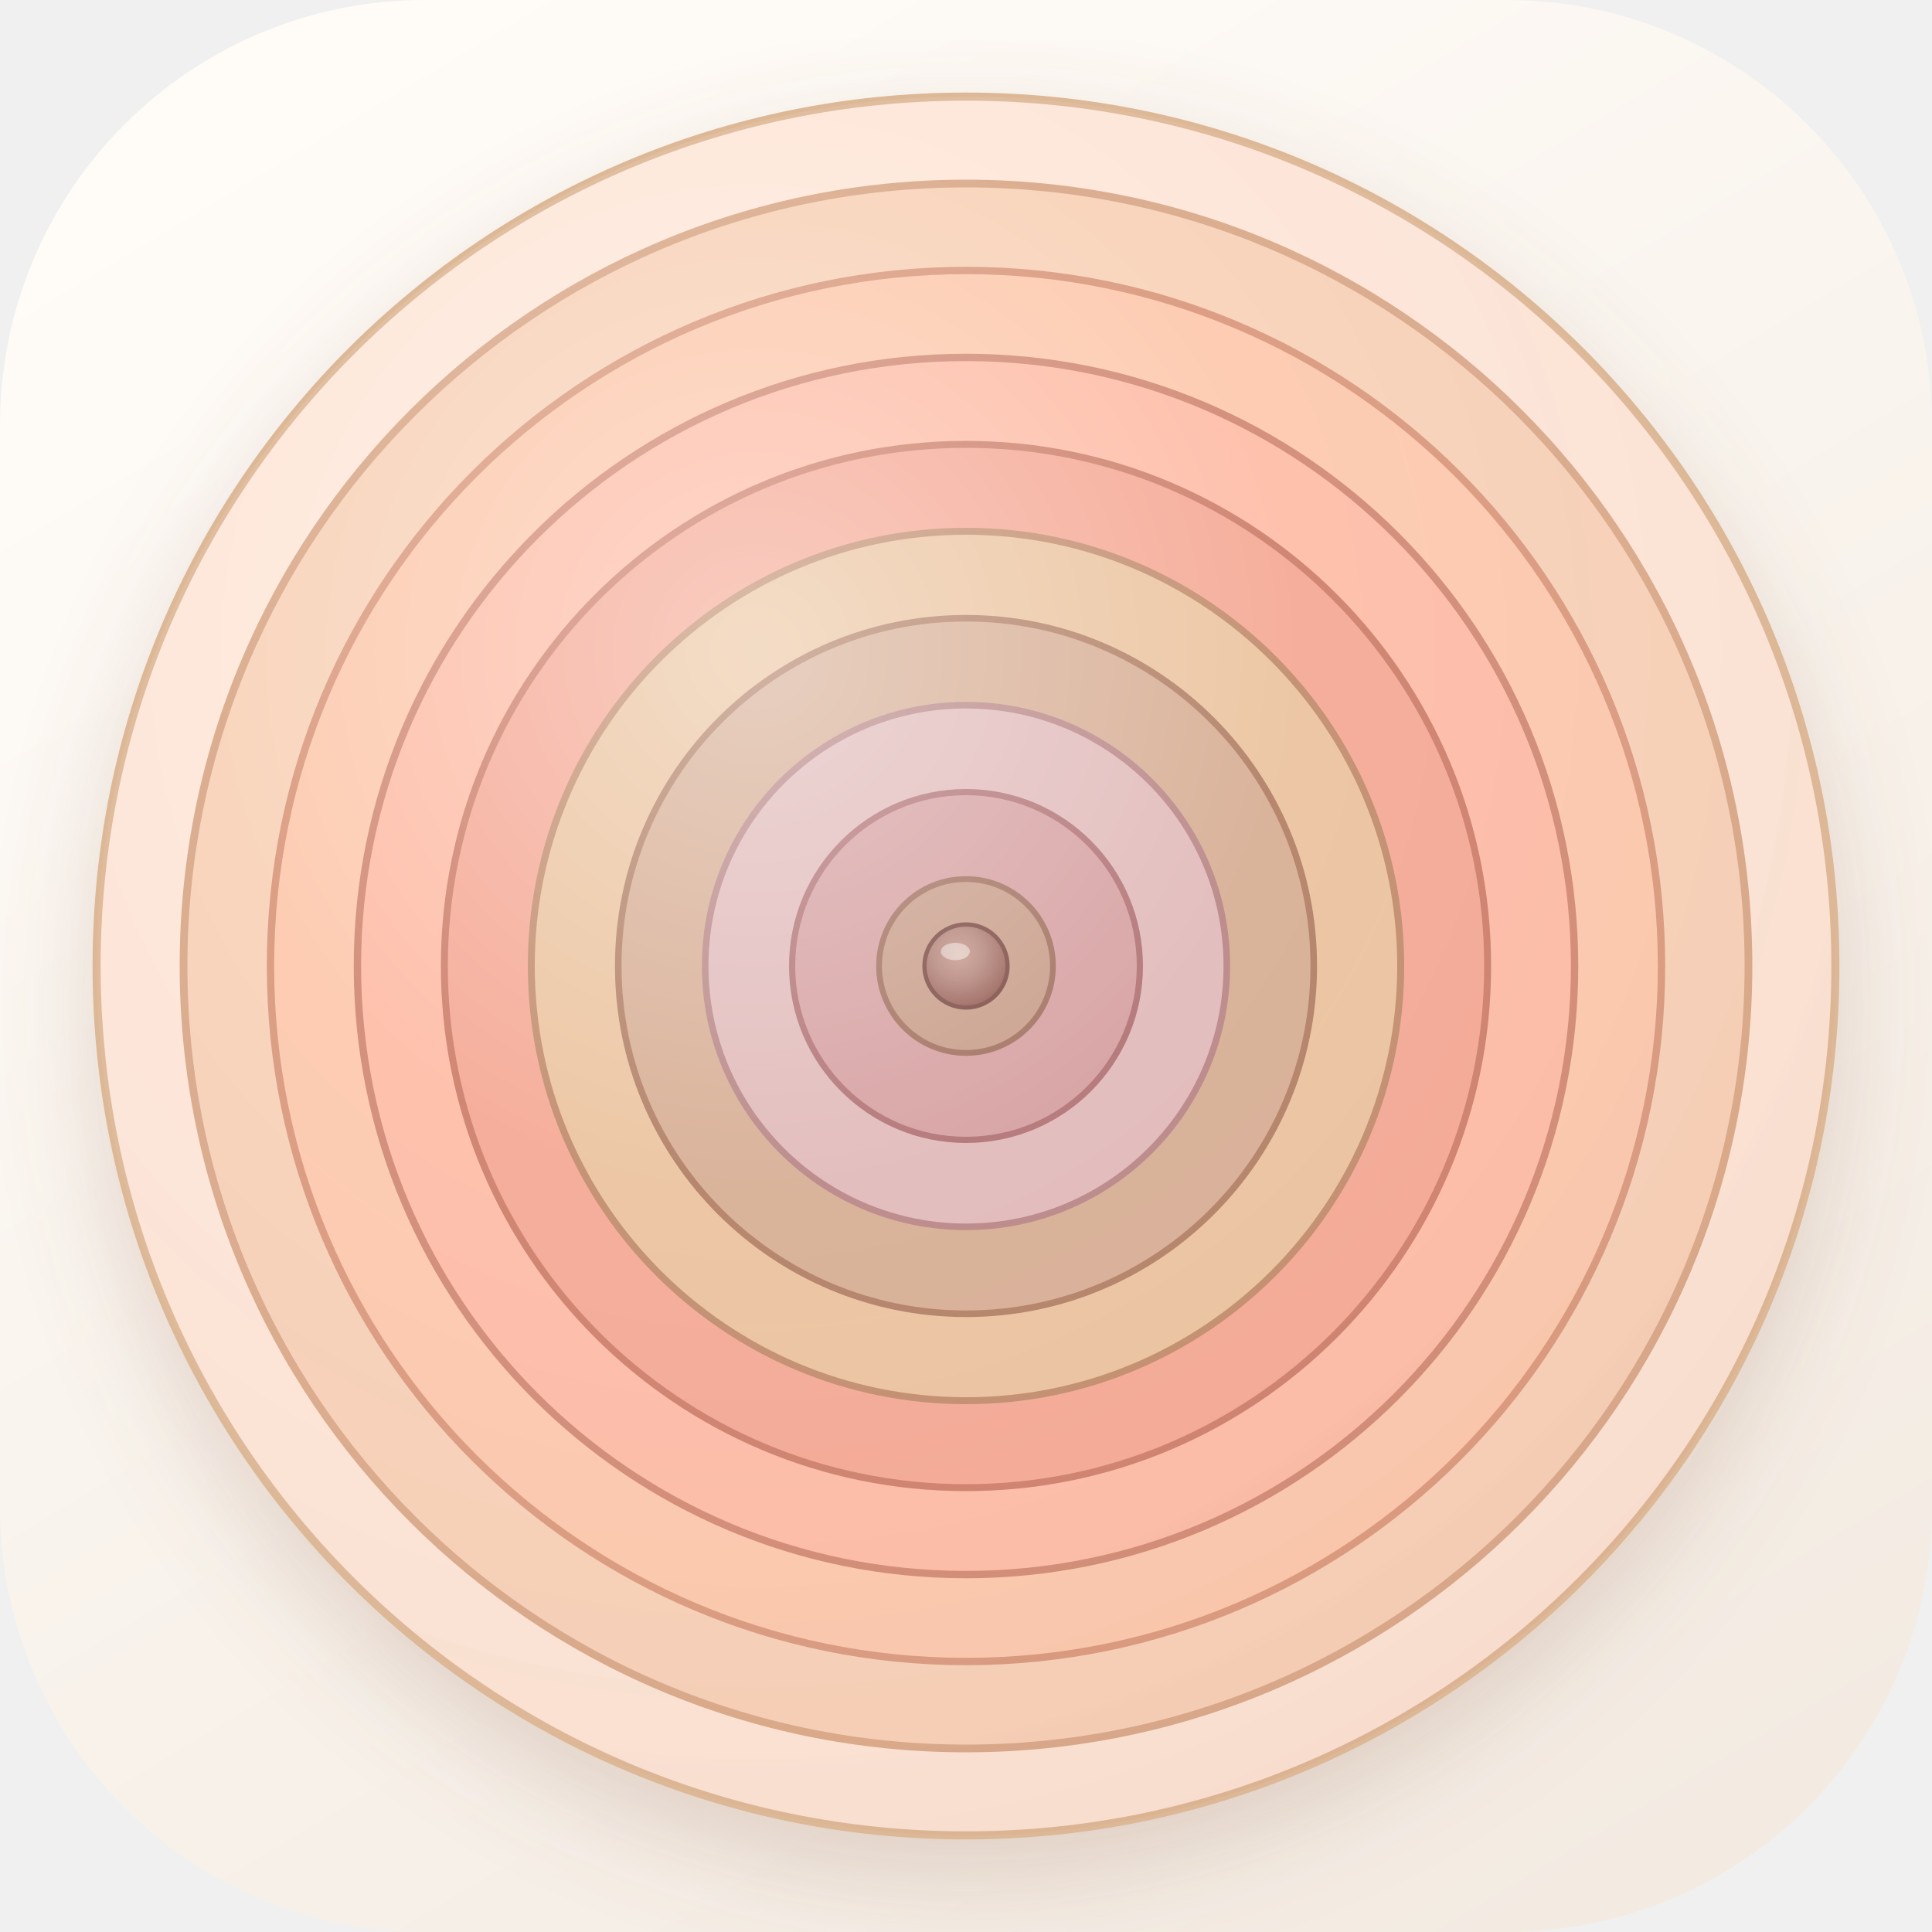
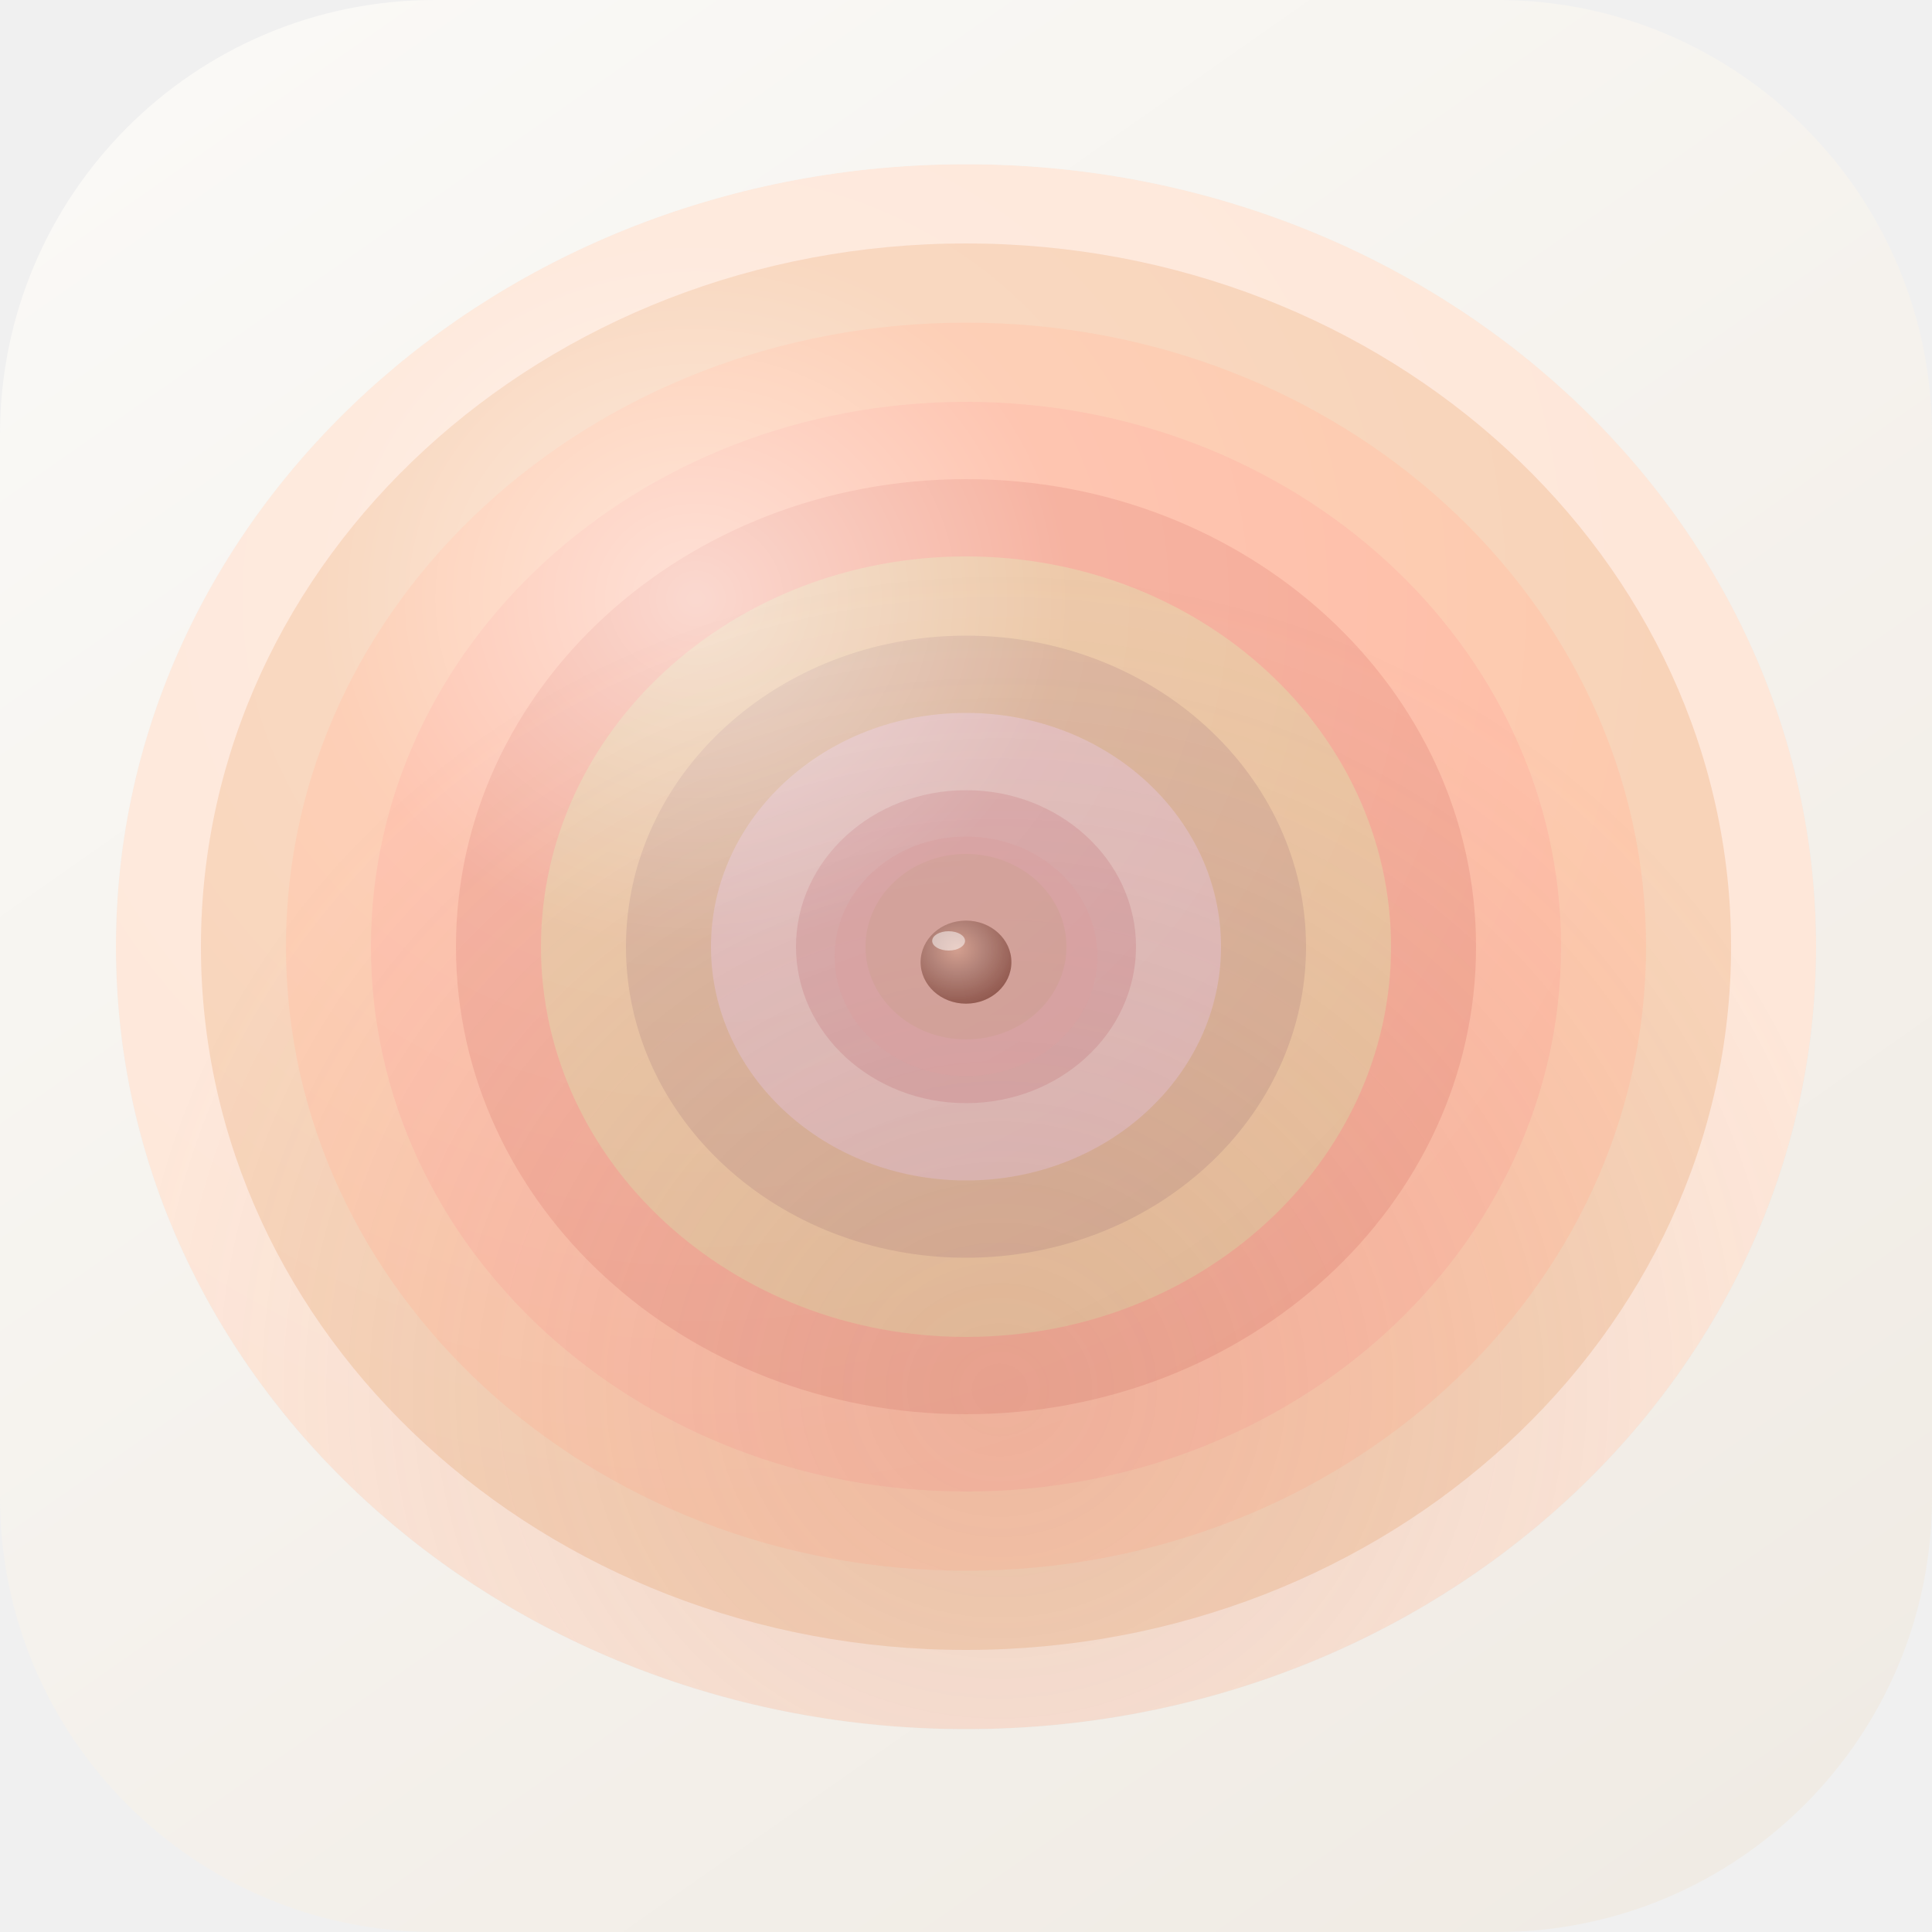
- <svg xmlns="http://www.w3.org/2000/svg" viewBox="0 0 100 100">
+ <svg xmlns="http://www.w3.org/2000/svg" viewBox="0 0 100 100" role="img" aria-label="Converge">
  <defs>
-     <linearGradient id="bg" x1="0.2" y1="0" x2="0.8" y2="1">
-       <stop offset="0%" stop-color="#fffcf8" />
-       <stop offset="100%" stop-color="#f3ebe2" />
+     <linearGradient id="bg" x1="0.15" y1="0" x2="0.85" y2="1">
+       <stop offset="0%" stop-color="#faf9f6" />
+       <stop offset="100%" stop-color="#f0ebe4" />
    </linearGradient>
-     <radialGradient id="vol" cx="38%" cy="32%" r="72%">
-       <stop offset="0%" stop-color="#fff" stop-opacity=".42" />
-       <stop offset="42%" stop-color="#fff" stop-opacity=".08" />
-       <stop offset="100%" stop-color="#c98f7a" stop-opacity=".12" />
+     <radialGradient id="sheen" cx="34%" cy="28%" r="58%">
+       <stop offset="0%" stop-color="#fff" stop-opacity=".55" />
+       <stop offset="38%" stop-color="#fff" stop-opacity=".12" />
+       <stop offset="100%" stop-color="#fff" stop-opacity="0" />
    </radialGradient>
-     <radialGradient id="nip" cx="42%" cy="36%" r="68%">
-       <stop offset="0%" stop-color="#c99a8c" />
-       <stop offset="45%" stop-color="#b28278" />
+     <radialGradient id="shade" cx="52%" cy="78%" r="52%">
+       <stop offset="0%" stop-color="#9a6d5f" stop-opacity=".16" />
+       <stop offset="100%" stop-color="#9a6d5f" stop-opacity="0" />
+     </radialGradient>
+     <radialGradient id="nip" cx="40%" cy="34%" r="72%">
+       <stop offset="0%" stop-color="#d4a090" />
+       <stop offset="42%" stop-color="#b28278" />
      <stop offset="100%" stop-color="#8f564c" />
    </radialGradient>
-     <filter id="soft" x="-20%" y="-20%" width="140%" height="140%">
-       <feDropShadow dx="0" dy="2" stdDeviation="2.6" flood-color="#9a6d5f" flood-opacity=".24" />
+     <filter id="lift" x="-30%" y="-30%" width="160%" height="160%">
+       <feDropShadow dx="0" dy="2.2" stdDeviation="3.2" flood-color="#8a5f52" flood-opacity=".22" />
    </filter>
+     <clipPath id="ios">
+       <rect width="100" height="100" rx="22.5" ry="22.5" />
+     </clipPath>
+     <clipPath id="breast">
+       <ellipse cx="50" cy="49" rx="44" ry="40.5" />
+     </clipPath>
  </defs>
-   <rect width="100" height="100" rx="22" fill="url(#bg)" />
-   <g transform="translate(50 50)" filter="url(#soft)">
-     <circle r="45.0" fill="#FEE7D9" stroke="#ddb896" stroke-width=".42" />
-     <circle r="40.5" fill="#F8D2B8" stroke="#d9a888" stroke-width=".4" />
-     <circle r="36.0" fill="#FDC9AD" stroke="#d9987c" stroke-width=".38" />
-     <circle r="31.5" fill="#FEBCA6" stroke="#d08872" stroke-width=".38" />
-     <circle r="27.0" fill="#F5A894" stroke="#cc7d68" stroke-width=".36" />
-     <circle r="22.5" fill="#EBC39E" stroke="#c08a6a" stroke-width=".36" />
-     <circle r="18.0" fill="#D7AD93" stroke="#b07d62" stroke-width=".34" />
-     <circle r="13.5" fill="#E1B9B9" stroke="#b88484" stroke-width=".34" />
-     <circle r="9.0" fill="#D69FA0" stroke="#b07072" stroke-width=".32" />
-     <circle r="4.5" fill="#C89C88" stroke="#a06e5c" stroke-width=".3" />
-     <circle r="2.15" fill="url(#nip)" stroke="#7a4840" stroke-width=".22" />
-     <ellipse cx="-0.55" cy="-0.75" rx="0.75" ry="0.45" fill="#fff" opacity=".45" />
-     <circle r="45" fill="url(#vol)" />
+   <g clip-path="url(#ios)">
+     <rect width="100" height="100" fill="url(#bg)" />
+     <g clip-path="url(#breast)" filter="url(#lift)">
+       <ellipse cx="50" cy="49" rx="44" ry="40.5" fill="#FEE7D9" />
+       <ellipse cx="50" cy="49" rx="39.6" ry="36.4" fill="#F8D2B8" opacity=".98" />
+       <ellipse cx="50" cy="49" rx="35.2" ry="32.3" fill="#FDC9AD" opacity=".97" />
+       <ellipse cx="50" cy="49" rx="30.8" ry="28.2" fill="#FEBCA6" opacity=".96" />
+       <ellipse cx="50" cy="49" rx="26.4" ry="24.2" fill="#F5A894" opacity=".95" />
+       <ellipse cx="50" cy="49" rx="22" ry="20.2" fill="#EBC39E" opacity=".94" />
+       <ellipse cx="50" cy="49" rx="17.6" ry="16.1" fill="#D7AD93" opacity=".93" />
+       <ellipse cx="50" cy="49" rx="13.2" ry="12.1" fill="#E1B9B9" opacity=".92" />
+       <ellipse cx="50" cy="49" rx="8.8" ry="8.1" fill="#D69FA0" opacity=".9" />
+       <ellipse cx="50" cy="49" rx="5.2" ry="4.8" fill="#C89C88" opacity=".88" />
+       <ellipse cx="50" cy="49" rx="44" ry="40.5" fill="url(#sheen)" />
+       <ellipse cx="50" cy="49" rx="44" ry="40.5" fill="url(#shade)" />
+       <ellipse cx="50" cy="49.5" rx="6.8" ry="6.2" fill="#d9a0a0" opacity=".55" />
+       <ellipse cx="50" cy="49.8" rx="2.35" ry="2.15" fill="url(#nip)" />
+       <ellipse cx="49.1" cy="48.7" rx=".85" ry=".5" fill="#fff" opacity=".5" />
+     </g>
  </g>
</svg>
